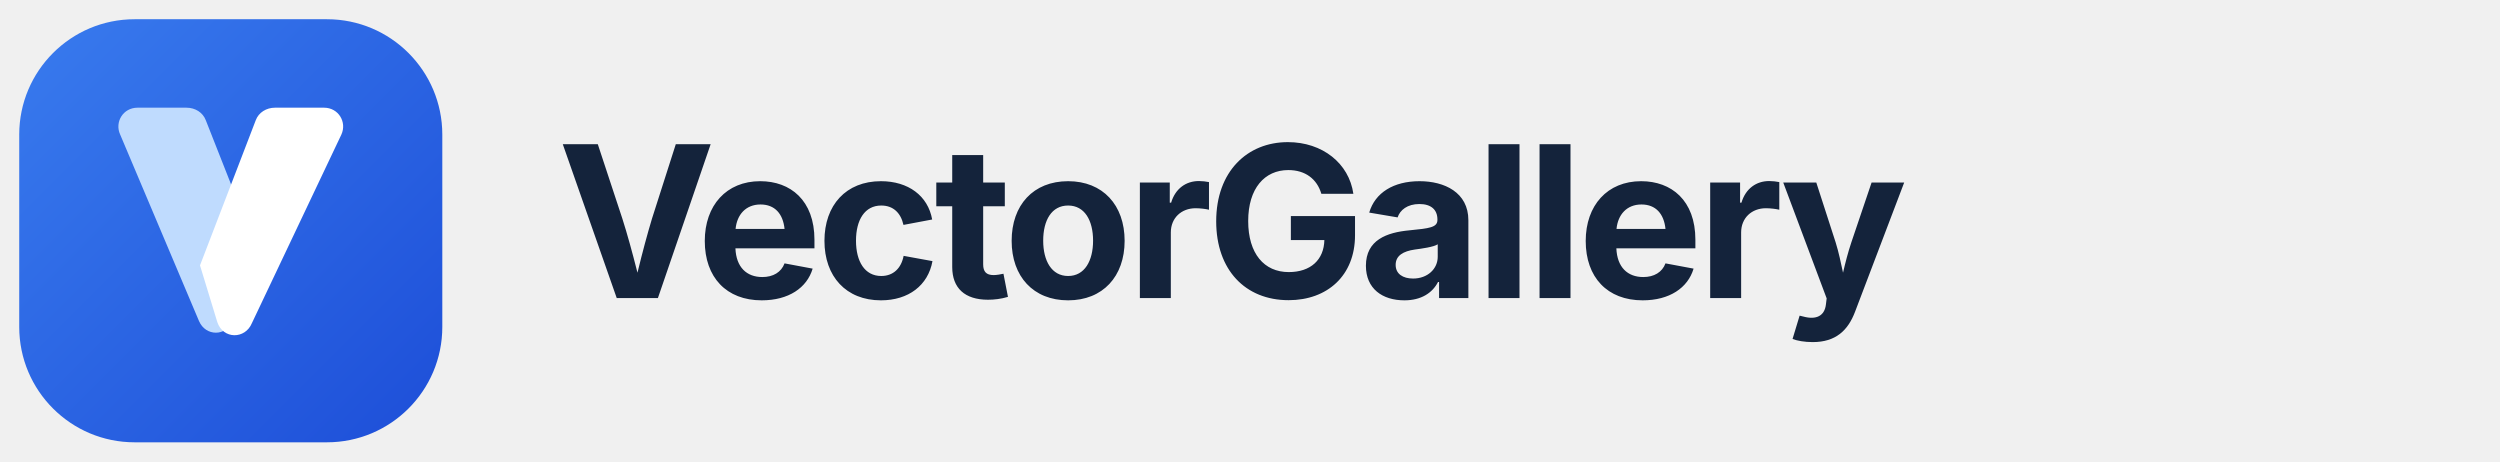
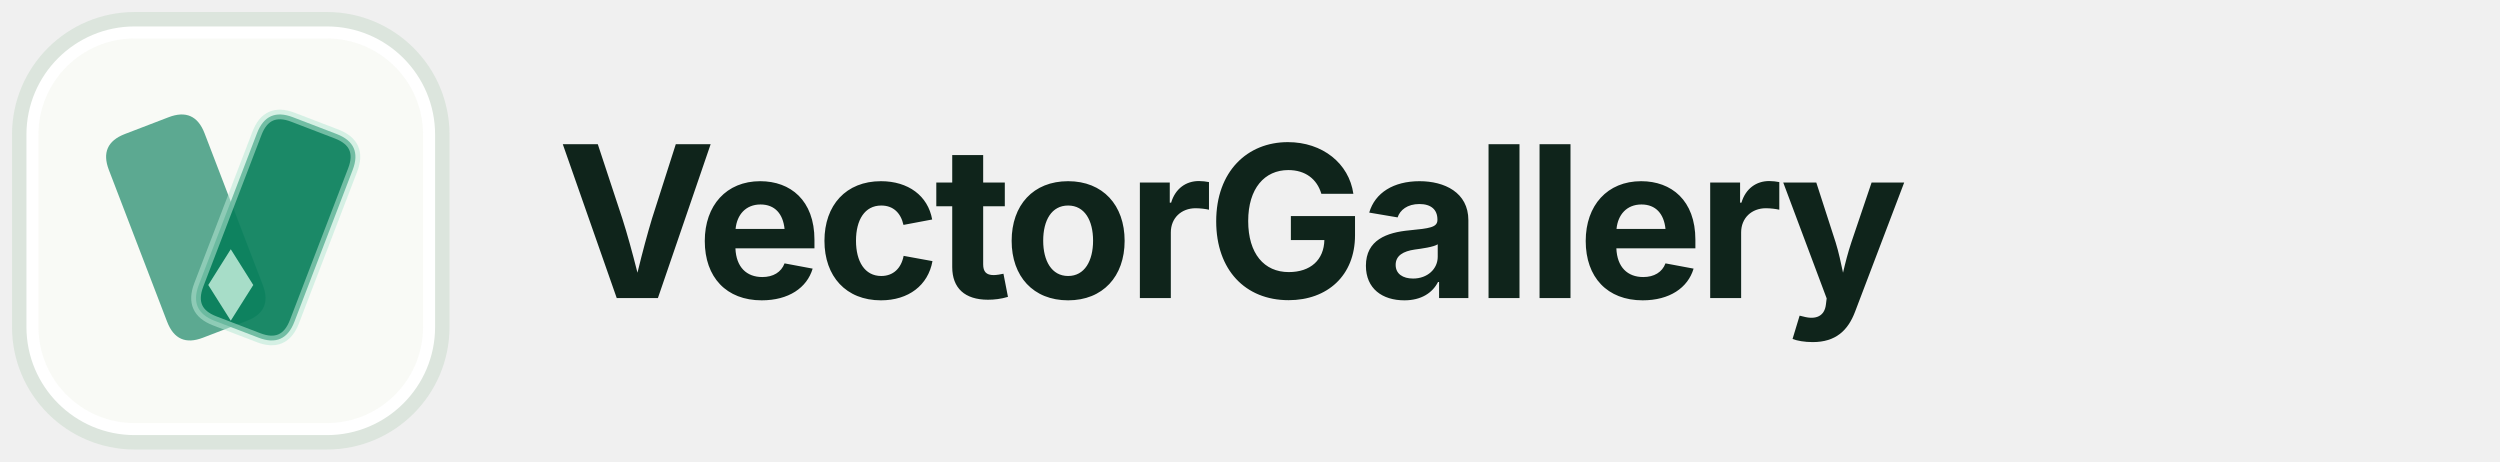
<svg xmlns="http://www.w3.org/2000/svg" viewBox="0 0 260 48" fill="none">
-   <defs>
-     <linearGradient id="vg-main-tile" x1="2" y1="2" x2="46" y2="46" gradientUnits="userSpaceOnUse">
-       <stop offset="0%" stop-color="#397BEE" />
-       <stop offset="100%" stop-color="#1D4ED8" />
-     </linearGradient>
-   </defs>
-   <rect x="2" y="2" width="44" height="44" rx="12" fill="url(#vg-main-tile)" />
-   <path d="M12.5 14C11.9 12.7 12.8 11.2 14.3 11.2H19.4C20.3 11.2 21.1 11.7 21.4 12.5L26.8 26.2L24.2 33.4C23.5 35 21.4 35 20.7 33.4L12.5 14Z" fill="#BFDBFE" />
-   <path d="M35.5 14C36.1 12.7 35.2 11.2 33.7 11.2H28.6C27.7 11.2 26.9 11.7 26.6 12.5L20.8 27.6L22.6 33.5C23.2 35.3 25.5 35.3 26.2 33.6L35.5 14Z" fill="#FFFFFF" />
-   <text x="58" y="31" fill="#14233B" font-family="Manrope, Inter, -apple-system, BlinkMacSystemFont, sans-serif" font-size="22" font-weight="700" letter-spacing="-0.03em">VectorGallery</text>
+   <rect x="2" y="2" width="44" height="44" rx="12" fill="#FFFFFF" stroke="#DCE5DD" stroke-width="1.5" />
+   <rect x="4" y="4" width="40" height="40" rx="10" fill="#F7F8F3" fill-opacity="0.7" />
+   <path d="M12.98 13.94 L17.54 12.19 Q20.23 11.16 21.27 13.85 L27.33 29.64 Q28.36 32.34 25.67 33.37 L21.11 35.12 Q18.42 36.16 17.38 33.46 L11.32 17.67 Q10.29 14.98 12.98 13.94 Z" fill="#087F5B" fill-opacity="0.65" />
+   <path d="M30.46 12.19 L35.02 13.94 Q37.71 14.98 36.68 17.67 L30.62 33.46 Q29.58 36.16 26.89 35.12 L22.33 33.37 Q19.64 32.34 20.67 29.64 L26.73 13.85 Q27.77 11.16 30.46 12.19 Z" fill="#087F5B" fill-opacity="0.92" stroke="#B8E7D4" stroke-opacity="0.55" stroke-width="1" />
+   <path d="M24 25.92 L26.34 29.64 L24 33.35 L21.66 29.64 Z" fill="#B8E7D4" fill-opacity="0.9" />
+   <text x="58" y="31" fill="#0F241B" font-family="Manrope, Inter, -apple-system, BlinkMacSystemFont, sans-serif" font-size="22" font-weight="700" letter-spacing="-0.03em">VectorGallery</text>
</svg>
